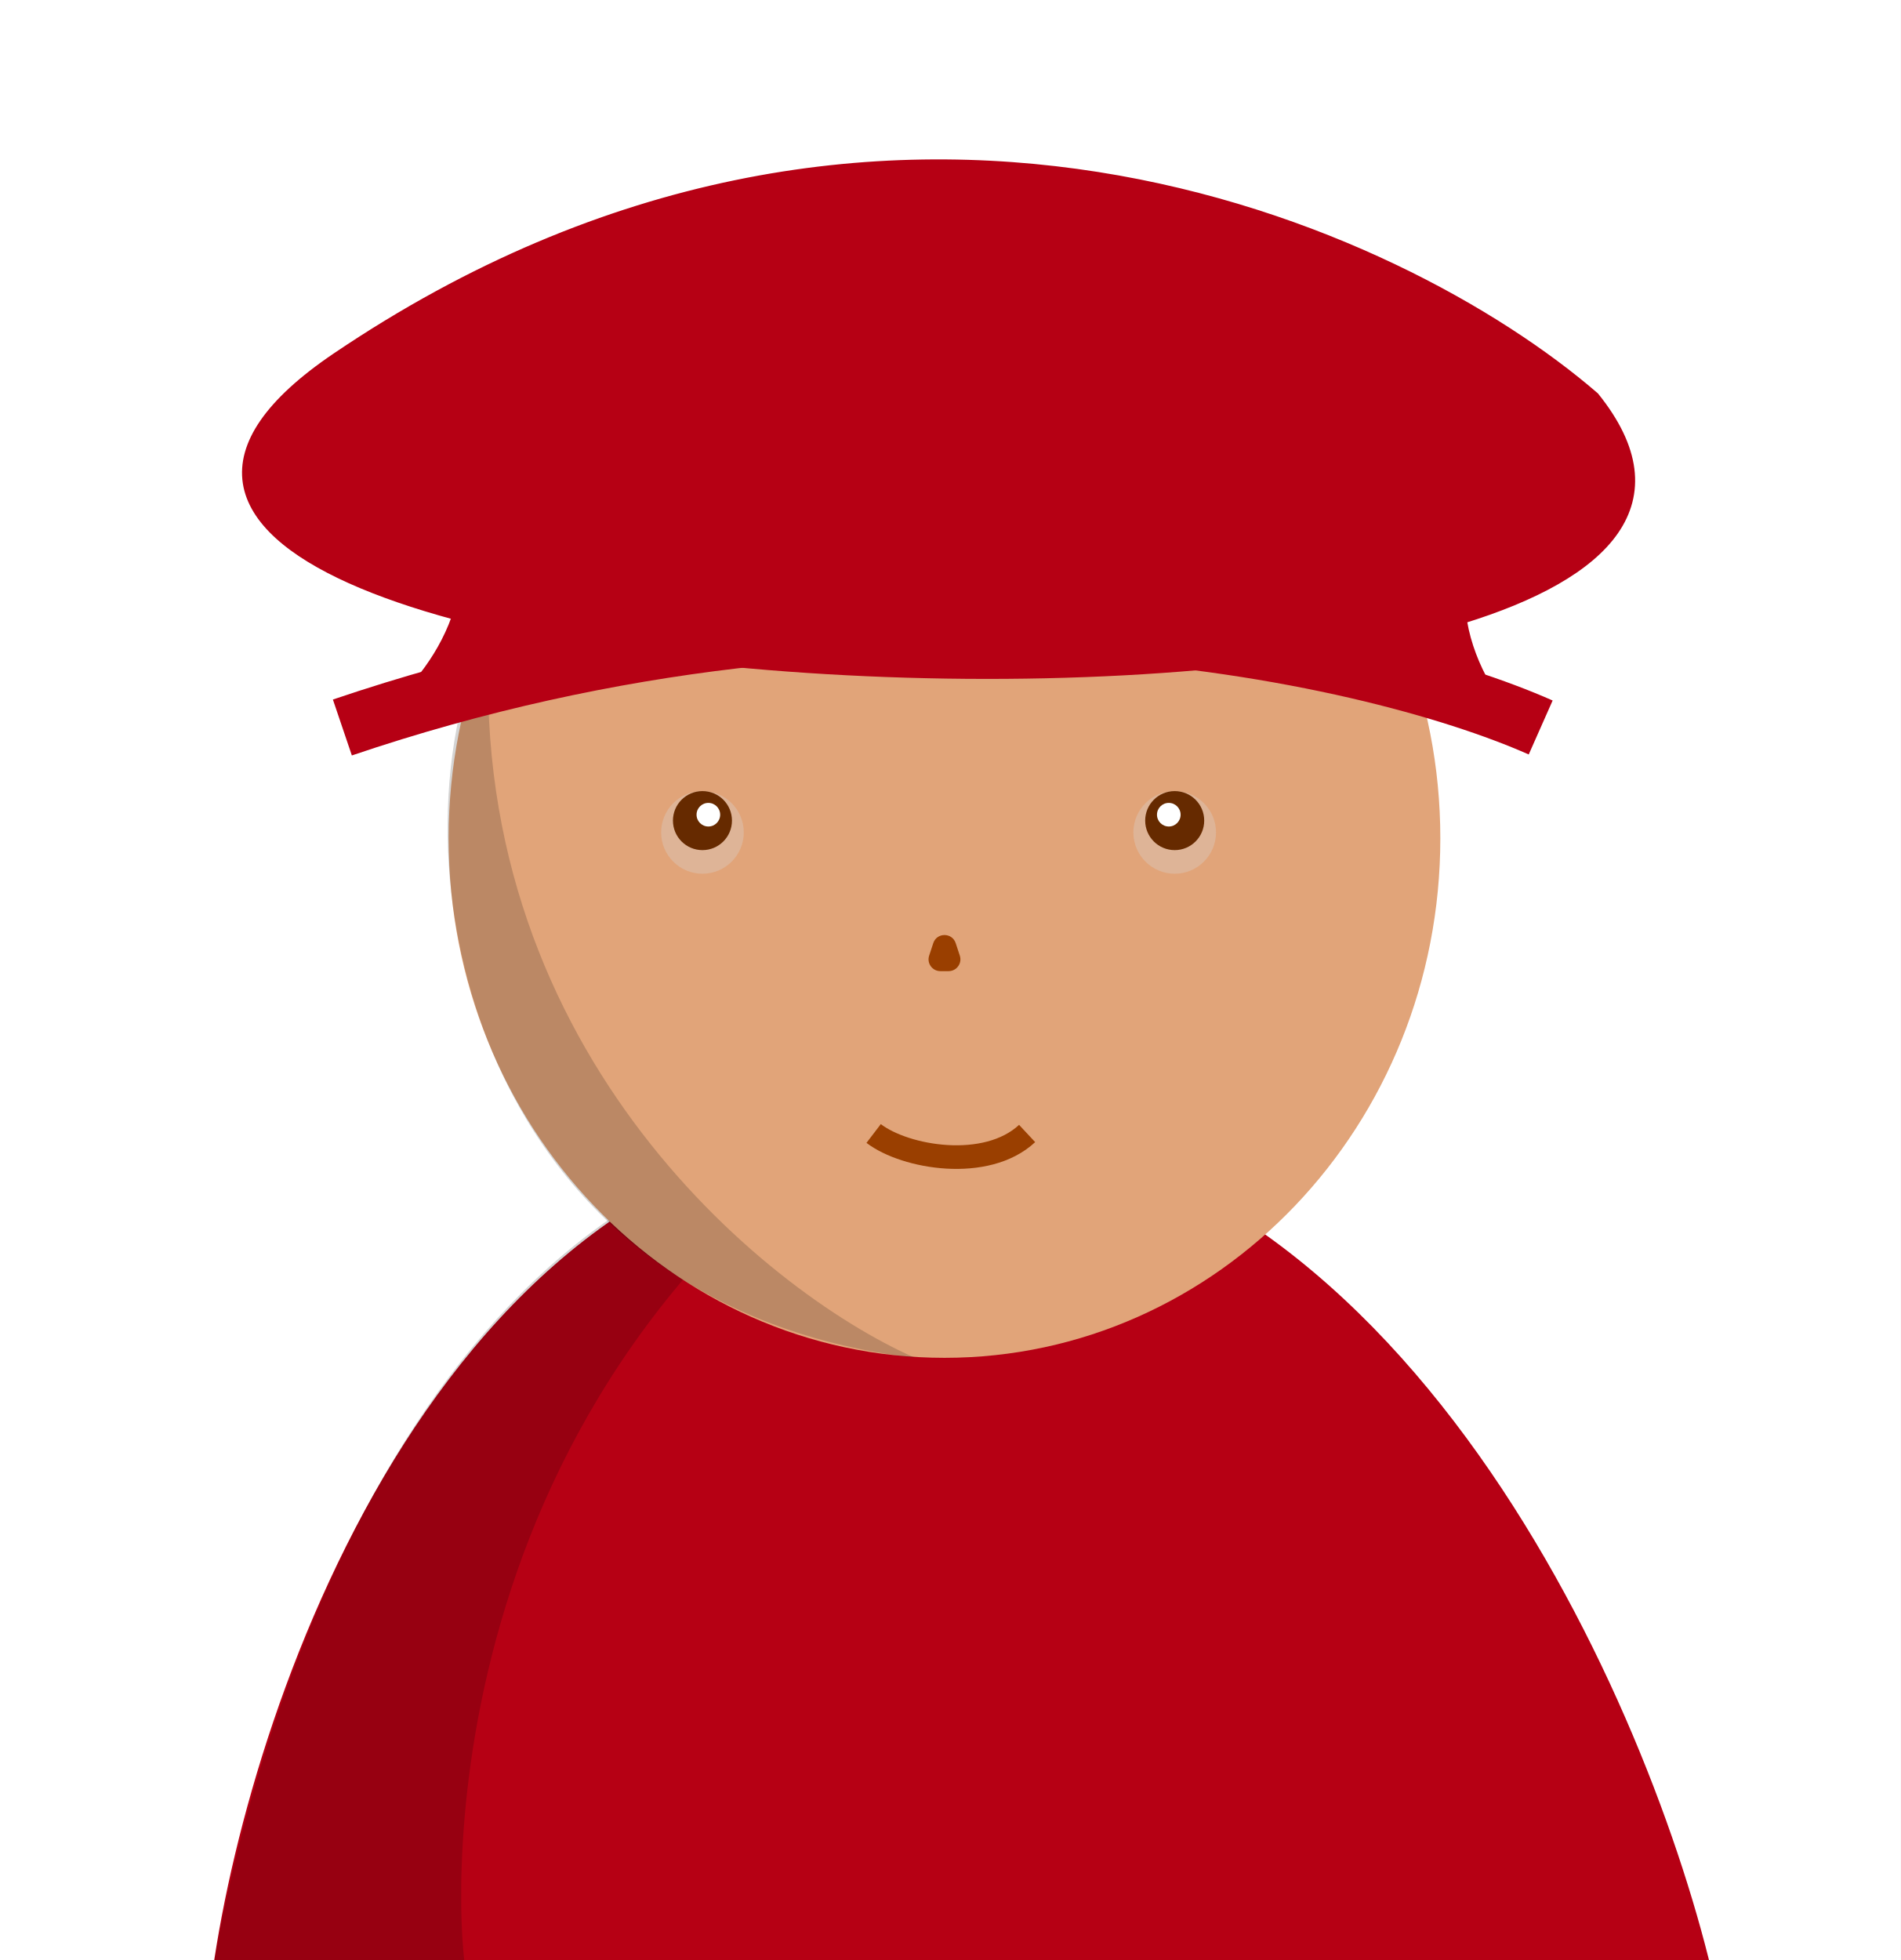
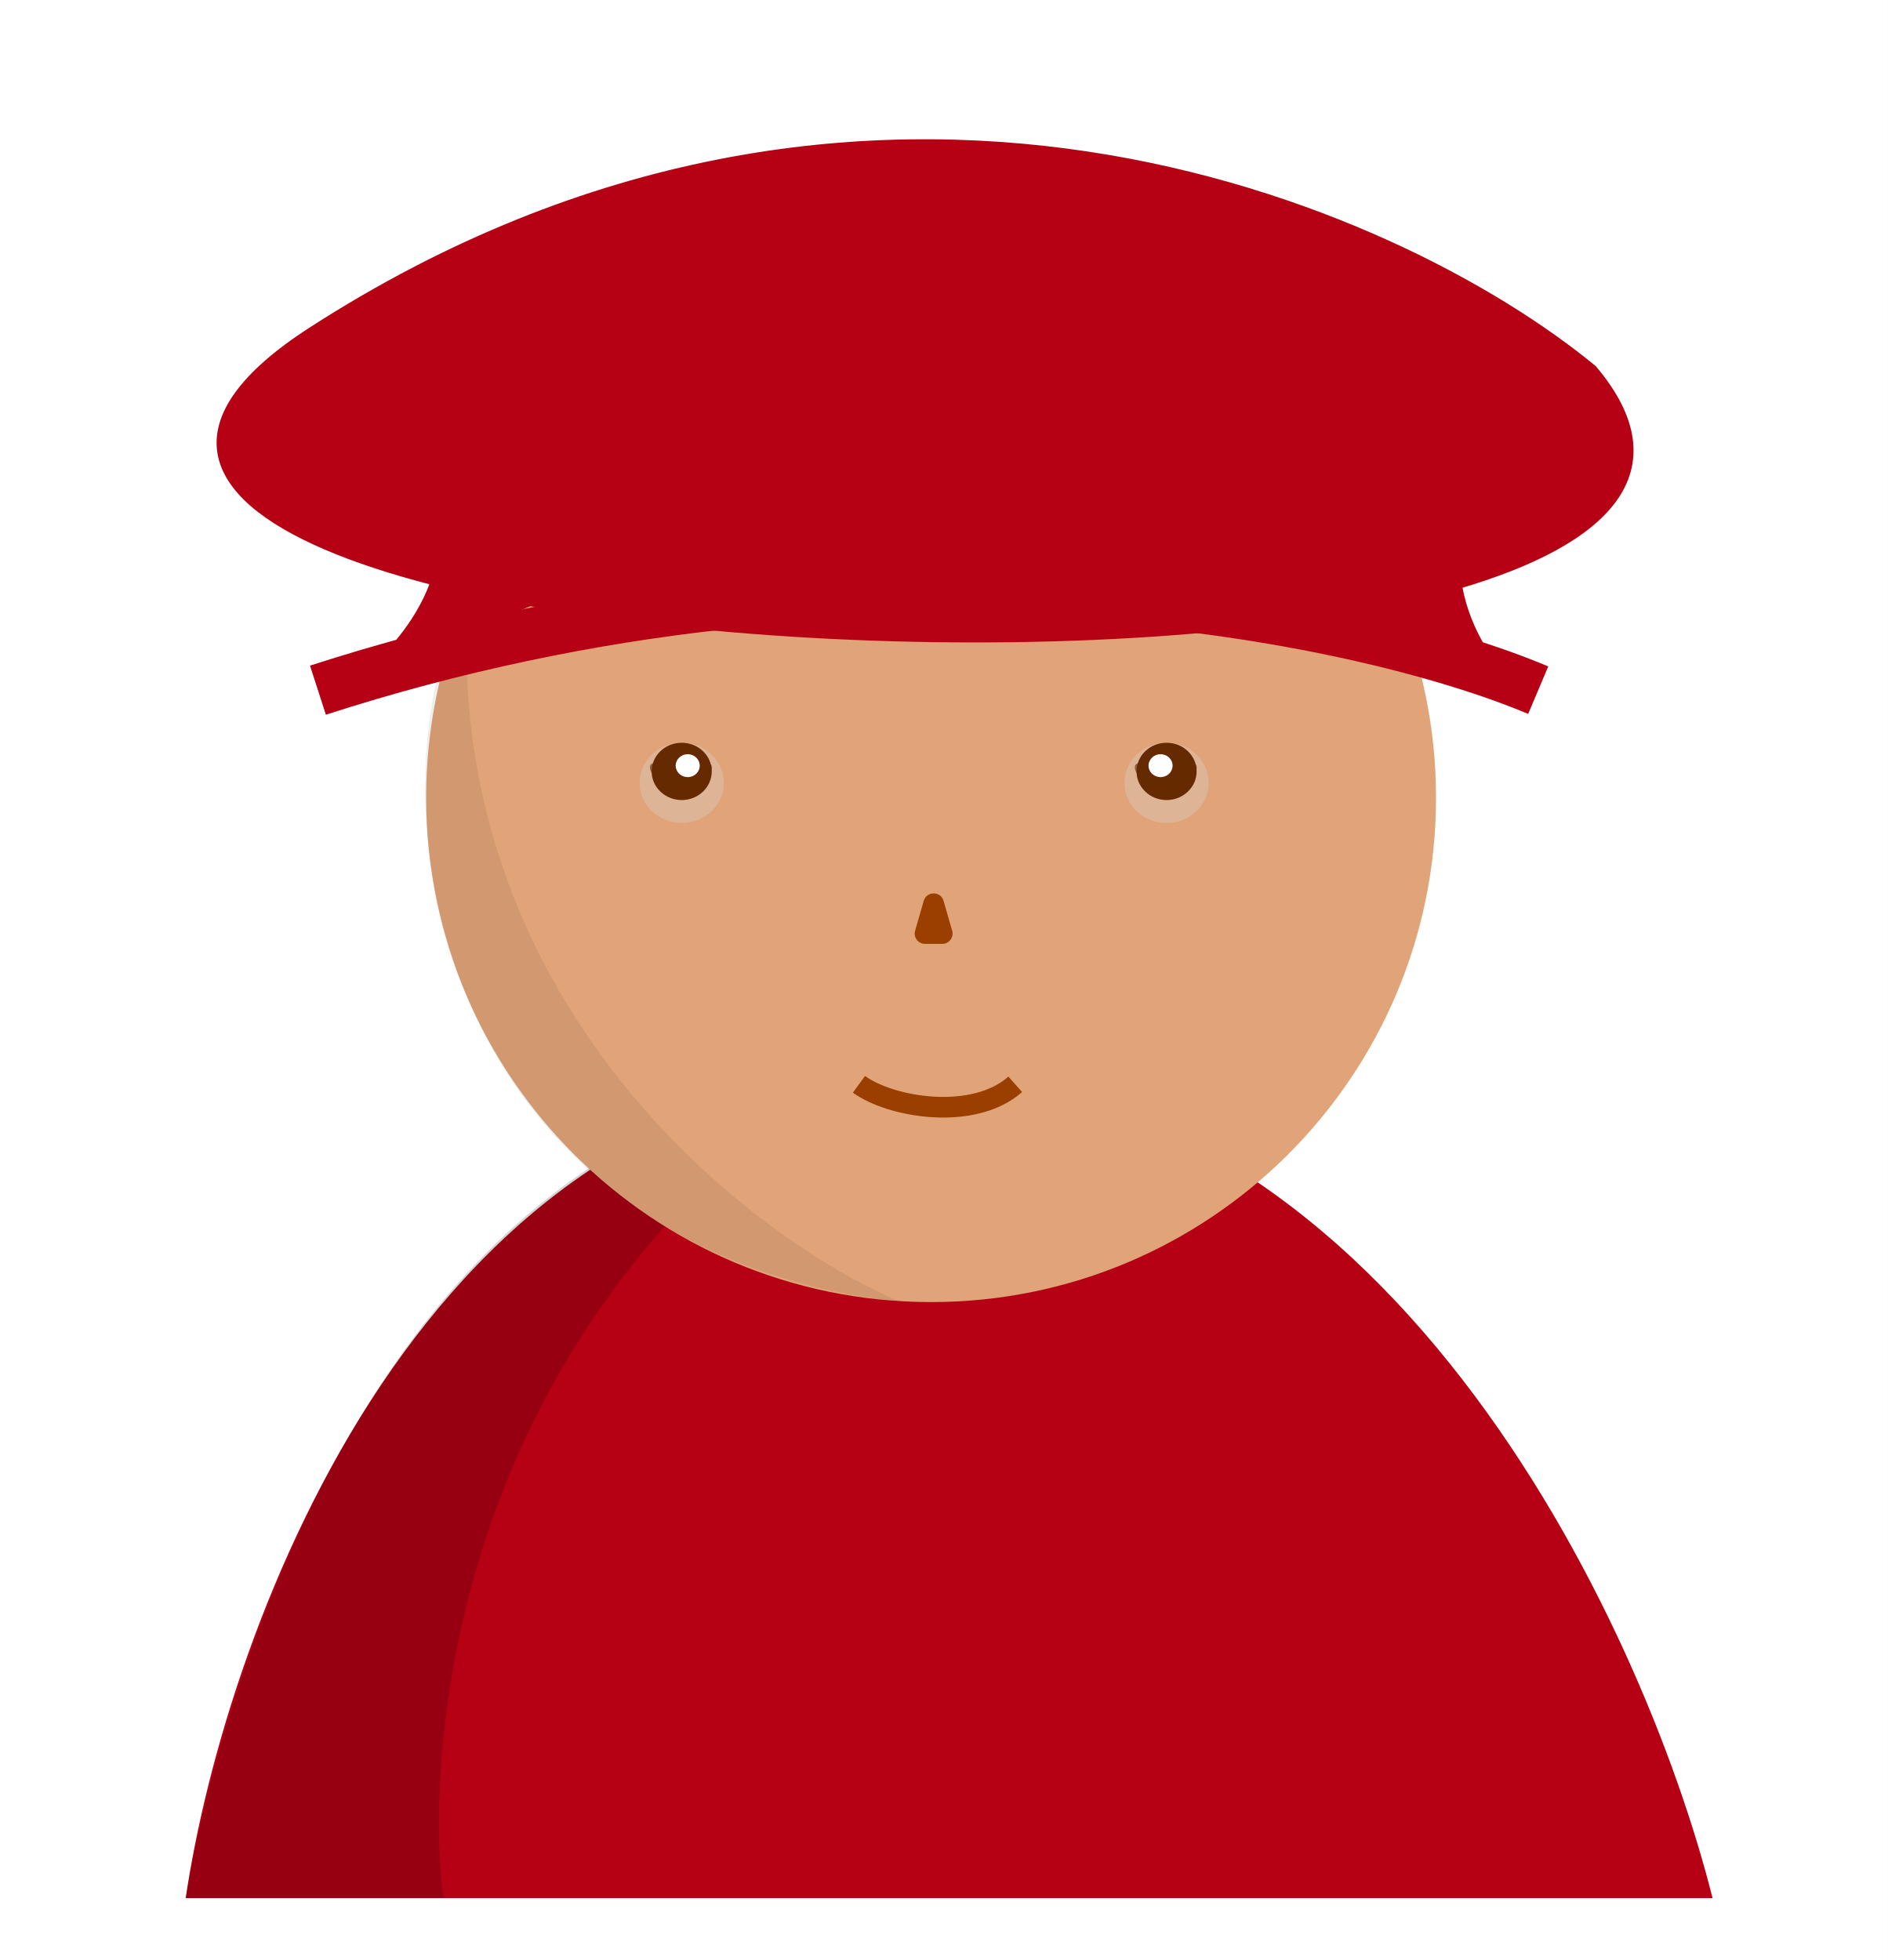
- <svg xmlns="http://www.w3.org/2000/svg" width="161" height="166" viewBox="0 0 161 166" fill="none">
-   <g id="person_container" clip-path="url(#clip0_3_17)">
-     <rect width="161" height="166" fill="white" />
+ <svg xmlns="http://www.w3.org/2000/svg" width="183" height="190" viewBox="0 0 183 190" fill="none">
+   <g id="person_container">
+     <rect width="183" height="190" fill="white" />
    <g id="person">
      <g id="body">
-         <path id="Vector 4" d="M77.845 95.003C117.681 94.539 139.213 142.808 145 167H18C21.35 143.195 38.009 95.468 77.845 95.003Z" fill="#B60014" />
-         <path id="shadow" d="M71.77 95.5C35.923 100 21.755 144.333 18 167H39.508C39.098 167 34.022 123 71.77 95.5Z" fill="black" fill-opacity="0.17" />
+         <path id="Vector 4" d="M87.741 104.004C134.164 103.488 159.257 157.12 166 184H18C21.904 157.55 41.318 104.52 87.741 104.004Z" fill="#B60014" />
+         <path id="shadow" d="M80.661 104.556C38.887 109.556 22.376 158.815 18 184H43.065C42.587 184 36.672 135.111 80.661 104.556Z" fill="black" fill-opacity="0.17" />
      </g>
      <g id="head">
-         <ellipse id="head_2" cx="80" cy="71" rx="42" ry="44" fill="#E1A479" />
-         <path id="shadow_2" d="M41.5 53C32.5 71 39 110.5 77.5 115C64.333 109.167 39.1 88.2 41.5 53Z" fill="black" fill-opacity="0.17" />
+         <ellipse id="head_2" cx="90.252" cy="77.333" rx="48.945" ry="48.889" fill="#E1A479" />
+         <path id="shadow_2" d="M45.386 57.333C34.898 77.333 42.472 121.222 87.339 126.222C71.995 119.741 42.589 96.444 45.386 57.333Z" fill="black" fill-opacity="0.07" />
+         <path id="closed_left_eye" d="M69 74.394C69 75.281 67.657 76 66 76C64.343 76 63 75.281 63 74.394C63 73.507 64.343 74.394 66 74.394C67.657 74.394 69 73.507 69 74.394Z" fill="#662A00" />
+         <path id="closed_right_eye" d="M116 74.394C116 75.281 114.657 76 113 76C111.343 76 110 75.281 110 74.394C110 73.507 111.343 74.394 113 74.394C114.657 74.394 116 73.507 116 74.394Z" fill="#662A00" />
        <g id="face">
          <g id="left_eye">
-             <circle id="Ellipse 7" cx="59.5" cy="70.5" r="3.5" fill="#D9D9D9" fill-opacity="0.31" />
-             <circle id="Ellipse 3" cx="59.5" cy="69.5" r="2.5" fill="#662A00" />
-             <circle id="Ellipse 4" cx="60" cy="69" r="1" fill="white" />
+             <ellipse id="Ellipse 7" cx="66.079" cy="75.889" rx="4.079" ry="3.889" fill="#D9D9D9" fill-opacity="0.31" />
+             <ellipse id="Ellipse 3" cx="66.079" cy="74.778" rx="2.913" ry="2.778" fill="#662A00" />
+             <ellipse id="Ellipse 4" cx="66.661" cy="74.222" rx="1.165" ry="1.111" fill="white" />
          </g>
          <g id="right_eye">
-             <circle id="Ellipse 6" cx="99.5" cy="70.5" r="3.5" fill="#D9D9D9" fill-opacity="0.31" />
-             <circle id="l" cx="99.5" cy="69.5" r="2.5" fill="#662A00" />
-             <circle id="Ellipse 5" cx="99" cy="69" r="1" fill="white" />
+             <ellipse id="Ellipse 6" cx="113.079" cy="75.889" rx="4.079" ry="3.889" fill="#D9D9D9" fill-opacity="0.31" />
+             <ellipse id="l" cx="113.079" cy="74.778" rx="2.913" ry="2.778" fill="#662A00" />
+             <ellipse id="Ellipse 5" cx="112.496" cy="74.222" rx="1.165" ry="1.111" fill="white" />
          </g>
-           <path id="mouth" d="M74 96C76.69 98.053 83.548 99.217 87 96" stroke="#9A3F00" stroke-width="2" />
-           <path id="nose" d="M79.05 79.879C79.352 78.963 80.648 78.963 80.95 79.879L81.299 80.937C81.512 81.584 81.03 82.25 80.349 82.25H79.651C78.97 82.25 78.488 81.584 78.701 80.937L79.05 79.879Z" fill="#9A3F00" />
+           <path id="mouth" d="M83.26 105.111C86.394 107.392 94.387 108.686 98.409 105.111" stroke="#9A3F00" stroke-width="2" />
+           <path id="nose" d="M89.539 87.328C89.817 86.365 91.183 86.365 91.461 87.328L92.296 90.223C92.481 90.862 92.001 91.5 91.336 91.5H89.664C88.999 91.5 88.519 90.862 88.704 90.223L89.539 87.328Z" fill="#9A3F00" />
        </g>
      </g>
      <g id="winter_hat">
-         <path id="Vector 1" d="M134.987 33.667C118.696 19.593 74.602 -0.774 28.553 30.346C-17.496 61.467 163.225 68.772 134.987 33.667Z" fill="#B60014" stroke="#B60014" />
-         <path id="e" d="M130.5 61.614C115.833 55.114 75 46.014 29 61.614" stroke="#B60014" stroke-width="5" />
-         <path id="Vector 5" d="M34 37.5C44 45.9 38.167 55.667 34 59.5L59.5 48C46.833 41 24 29.1 34 37.5Z" fill="#B60014" stroke="#B60014" />
-         <path id="Vector 6" d="M128.708 39.902C119.411 48.339 124.834 58.15 128.708 62L105 50.449C116.777 43.418 138.006 31.465 128.708 39.902Z" fill="#B60014" stroke="#B60014" />
+         <path id="Vector 1" d="M154.331 35.852C135.347 20.215 83.961 -2.416 30.298 32.163C-23.365 66.741 187.238 74.858 154.331 35.852Z" fill="#B60014" stroke="#B60014" />
+         <path id="e" d="M149.102 66.904C132.01 59.682 84.425 49.571 30.819 66.904" stroke="#B60014" stroke-width="5" />
+         <path id="Vector 5" d="M36.646 40.111C48.299 49.444 41.501 60.296 36.646 64.556L66.362 51.778C51.601 44 24.992 30.778 36.646 40.111Z" fill="#B60014" stroke="#B60014" />
+         <path id="Vector 6" d="M147.015 42.78C136.18 52.155 142.5 63.055 147.015 67.333L119.386 54.499C133.11 46.686 157.849 33.405 147.015 42.78Z" fill="#B60014" stroke="#B60014" />
      </g>
    </g>
  </g>
-   <defs>
-     <clipPath id="clip0_3_17">
-       <rect width="161" height="166" fill="white" />
-     </clipPath>
-   </defs>
</svg>
